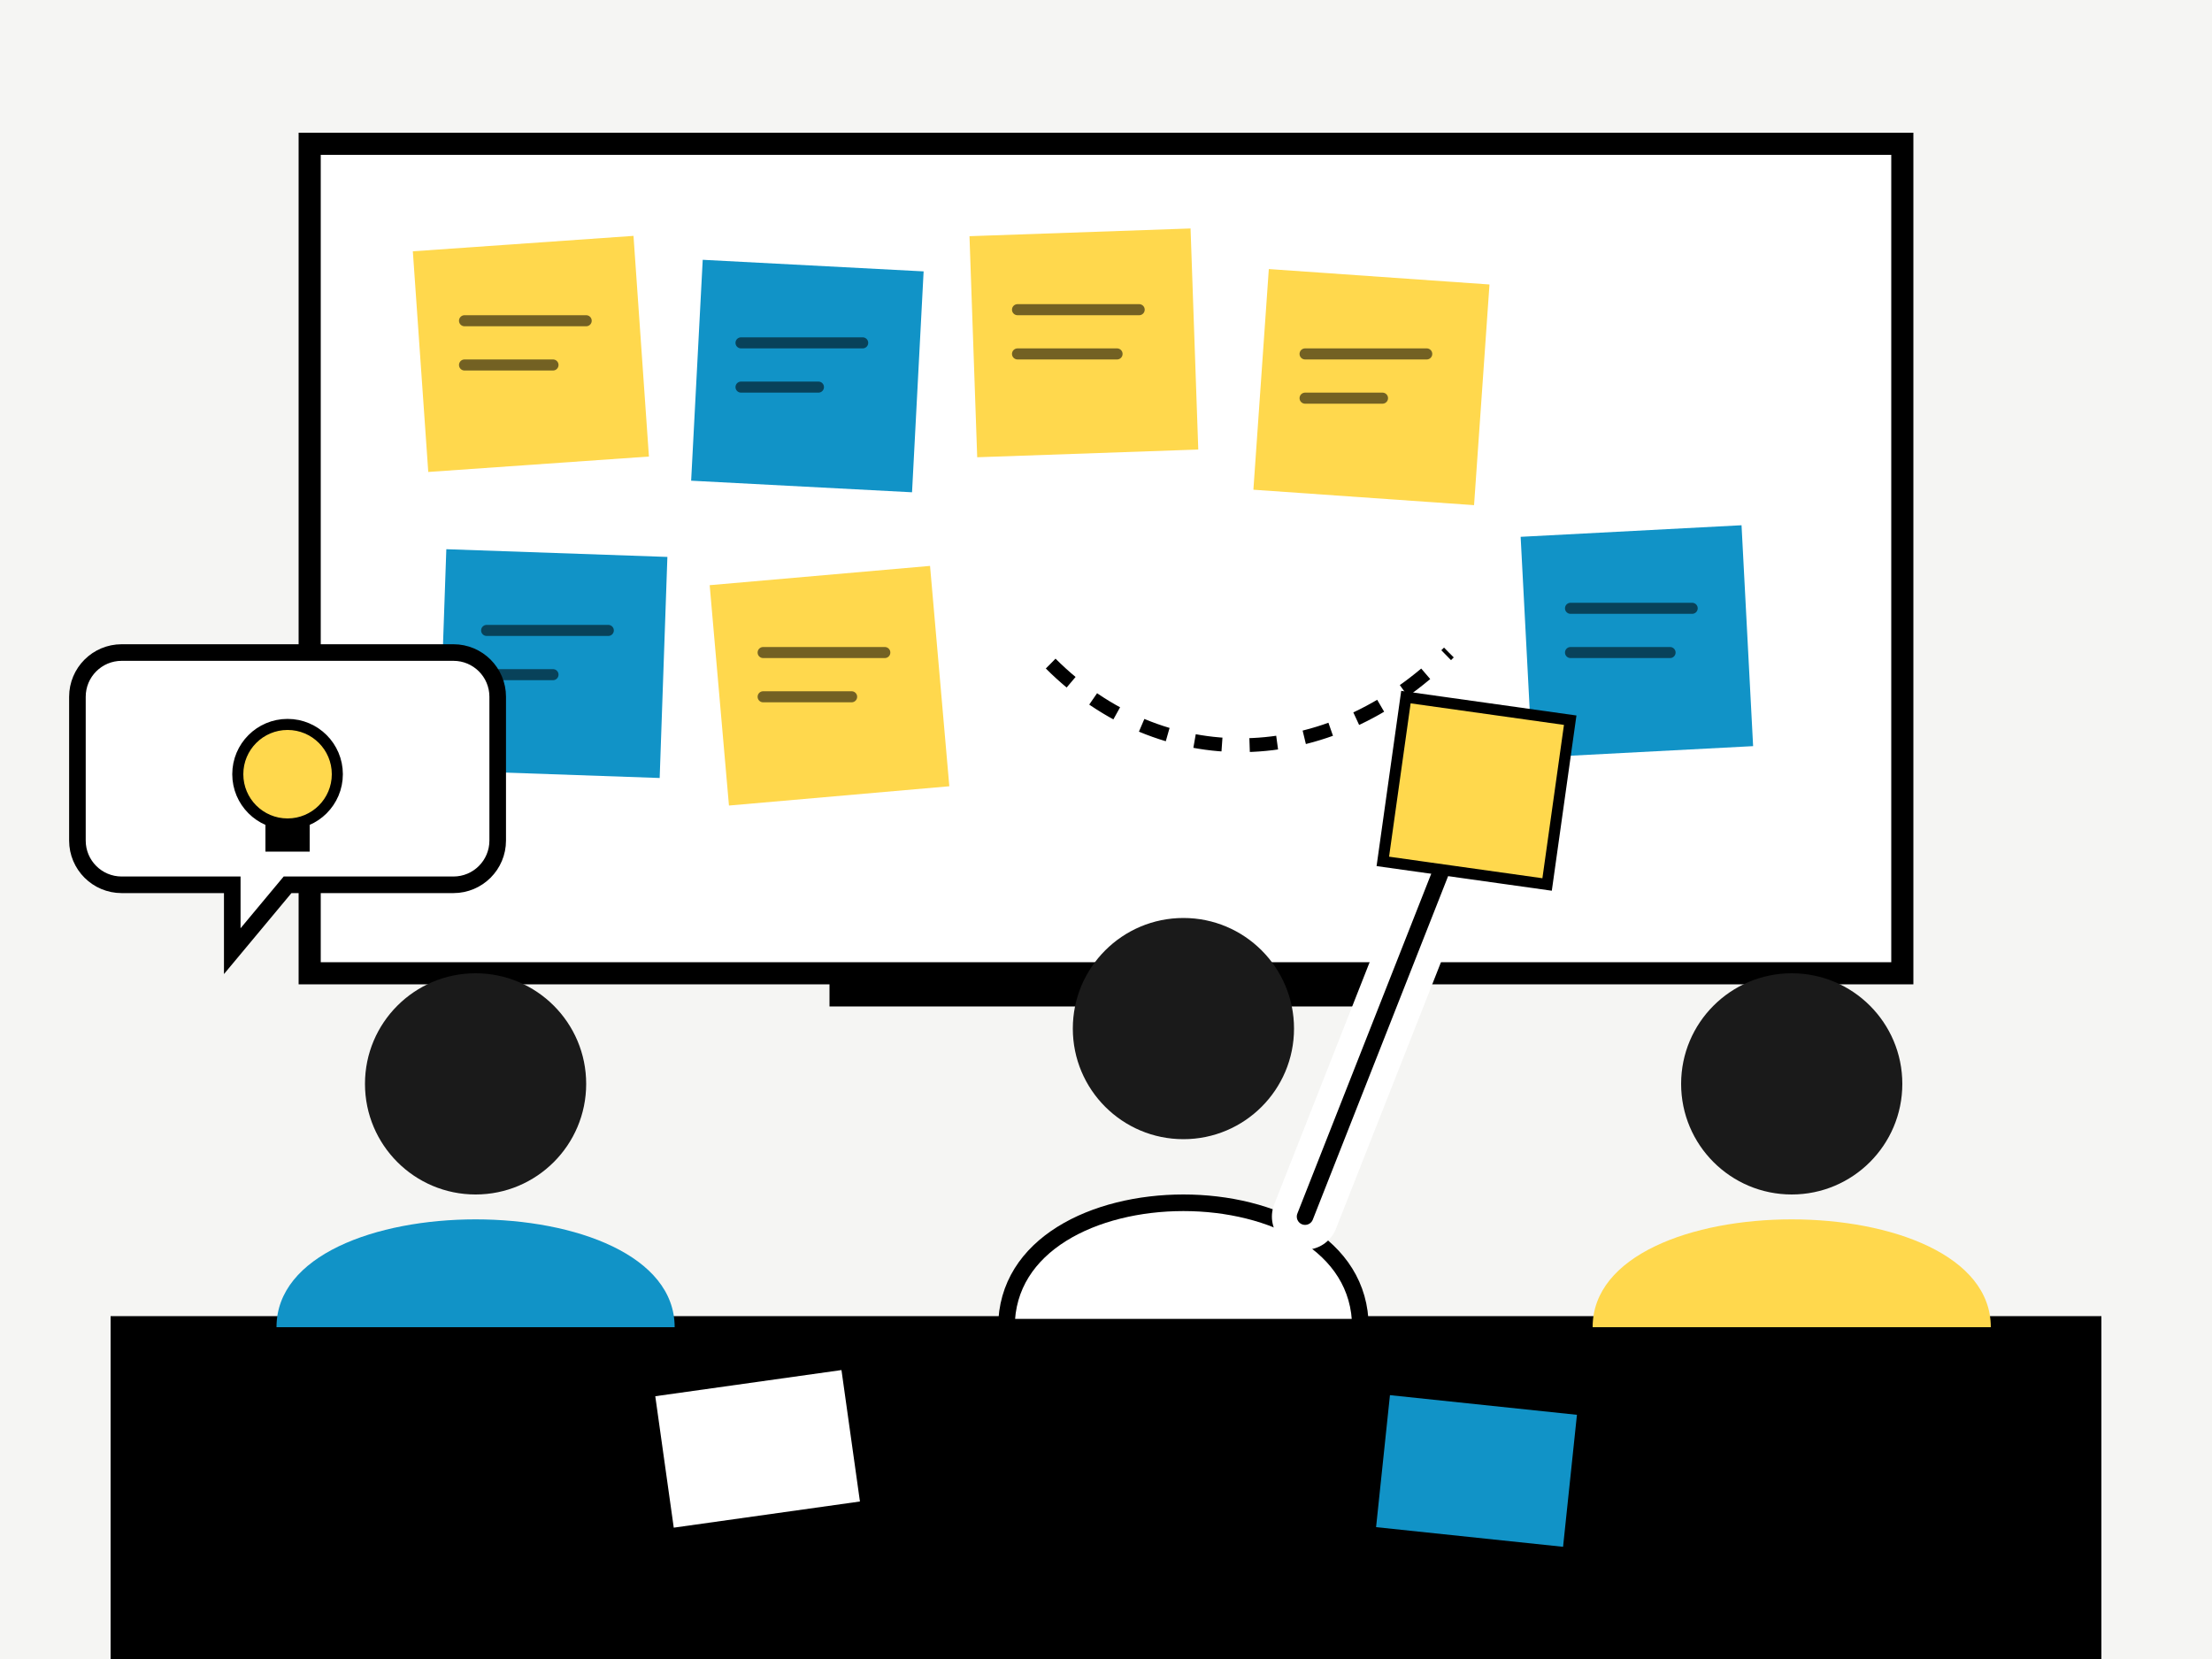
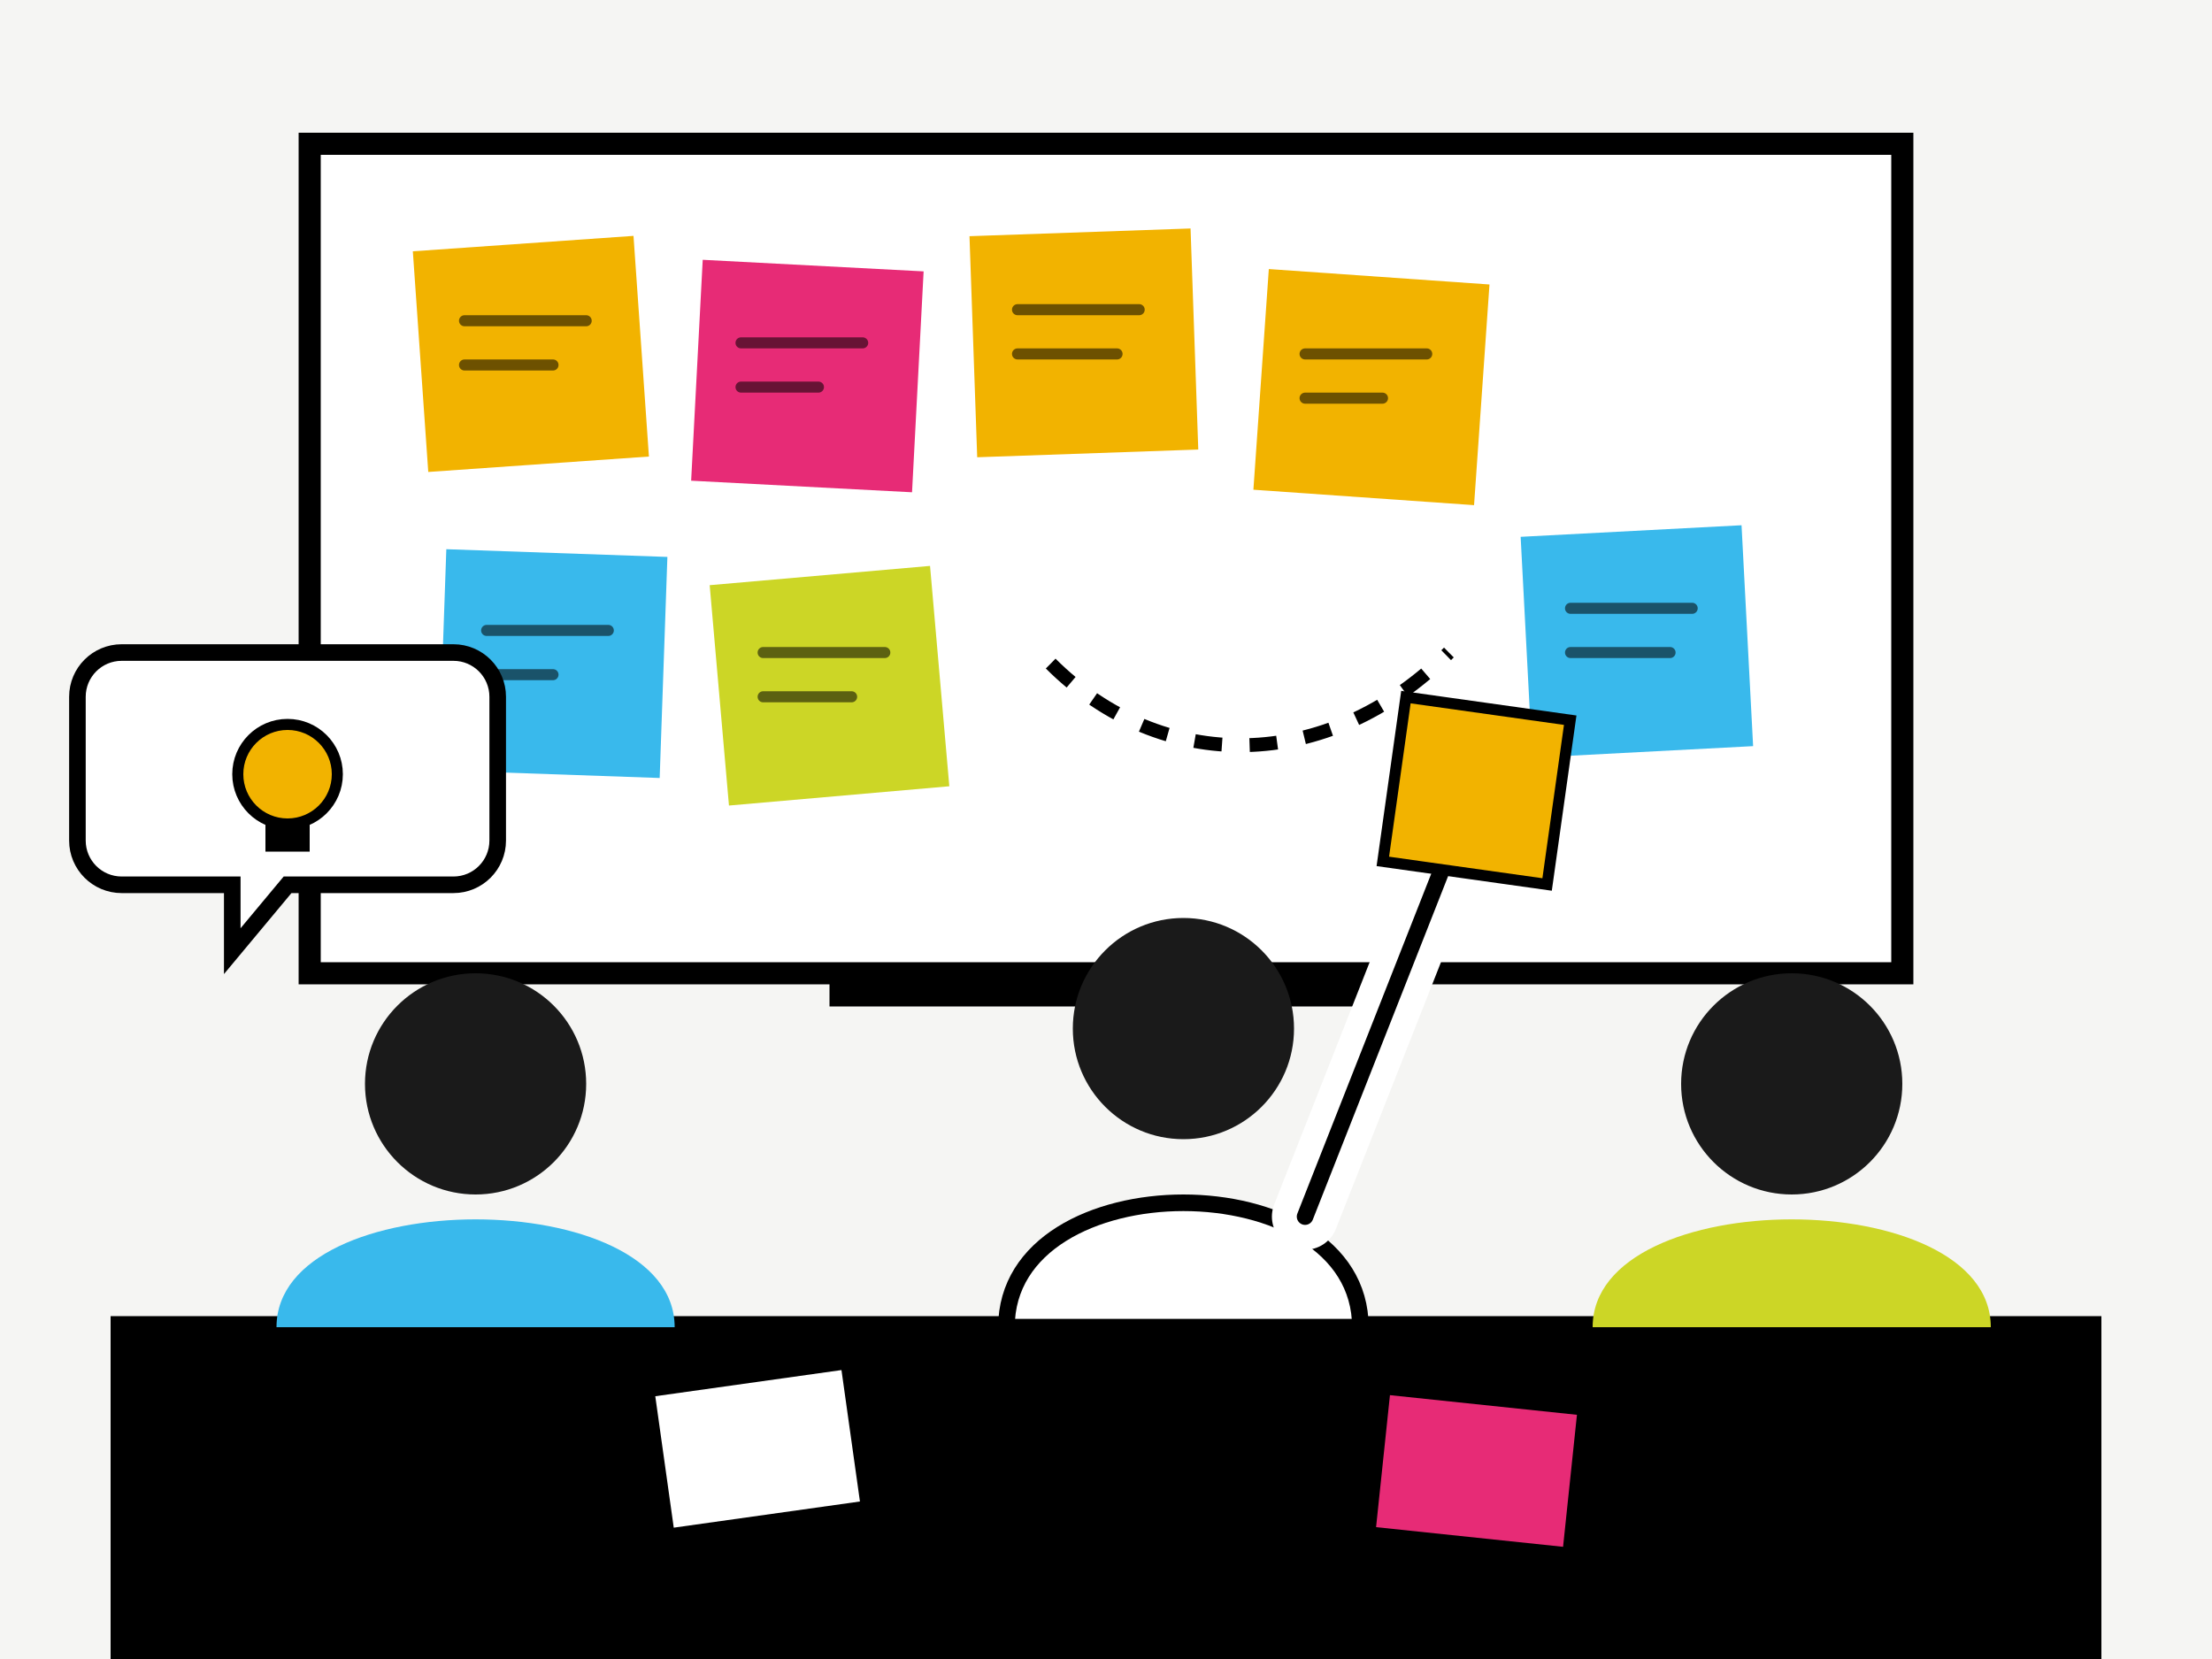
<svg xmlns="http://www.w3.org/2000/svg" viewBox="0 0 400 300" role="img" aria-labelledby="t">
  <rect width="400" height="300" fill="#f5f5f3" />
  <rect x="56" y="26" width="288" height="150" fill="#fff" stroke="#000" stroke-width="4" />
  <rect x="150" y="176" width="100" height="6" fill="#000" />
  <g>
-     <rect x="76" y="44" width="40" height="40" fill="#ffd84d" transform="rotate(-4 96 64)" />
-     <rect x="126" y="48" width="40" height="40" fill="#1193c7" transform="rotate(3 146 68)" />
-     <rect x="176" y="42" width="40" height="40" fill="#ffd84d" transform="rotate(-2 196 62)" />
-     <rect x="80" y="100" width="40" height="40" fill="#1193c7" transform="rotate(2 100 120)" />
-     <rect x="130" y="104" width="40" height="40" fill="#ffd84d" transform="rotate(-5 150 124)" />
-     <rect x="228" y="50" width="40" height="40" fill="#ffd84d" transform="rotate(4 248 70)" />
-     <rect x="276" y="96" width="40" height="40" fill="#1193c7" transform="rotate(-3 296 116)" />
+     <rect x="76" y="44" width="40" height="40" fill="#f2b300" transform="rotate(-4 96 64)" />
+     <rect x="126" y="48" width="40" height="40" fill="#e72b76" transform="rotate(3 146 68)" />
+     <rect x="176" y="42" width="40" height="40" fill="#f2b300" transform="rotate(-2 196 62)" />
+     <rect x="80" y="100" width="40" height="40" fill="#39b9ec" transform="rotate(2 100 120)" />
+     <rect x="130" y="104" width="40" height="40" fill="#ccd626" transform="rotate(-5 150 124)" />
+     <rect x="228" y="50" width="40" height="40" fill="#f2b300" transform="rotate(4 248 70)" />
+     <rect x="276" y="96" width="40" height="40" fill="#39b9ec" transform="rotate(-3 296 116)" />
  </g>
  <g stroke="#000" stroke-width="2" stroke-linecap="round" opacity=".55">
    <path d="M84 58h22M84 66h16" />
    <path d="M134 62h22M134 70h14" />
    <path d="M184 56h22M184 64h18" />
    <path d="M88 114h22M88 122h12" />
    <path d="M138 118h22M138 126h16" />
    <path d="M236 64h22M236 72h14" />
    <path d="M284 110h22M284 118h18" />
  </g>
  <path d="M190 120 C210 140 240 140 262 118" fill="none" stroke="#000" stroke-width="2.5" stroke-dasharray="5 5" />
  <rect x="20" y="238" width="360" height="62" fill="#000" />
  <g>
    <circle cx="86" cy="196" r="20" fill="#1a1a1a" />
-     <path d="M50 240 C50 214 122 214 122 240 Z" fill="#1193c7" />
+     <path d="M50 240 C50 214 122 214 122 240 Z" fill="#39b9ec" />
  </g>
  <g>
    <circle cx="214" cy="186" r="20" fill="#1a1a1a" />
    <path d="M182 240 C182 210 246 210 246 240 Z" fill="#fff" stroke="#000" stroke-width="3" />
    <path d="M236 220 L262 154" stroke="#fff" stroke-width="12" stroke-linecap="round" />
    <path d="M236 220 L262 154" stroke="#000" stroke-width="3" stroke-linecap="round" fill="none" />
-     <rect x="252" y="128" width="30" height="30" fill="#ffd84d" stroke="#000" stroke-width="2" transform="rotate(8 267 143)" />
+     <rect x="252" y="128" width="30" height="30" fill="#f2b300" stroke="#000" stroke-width="2" transform="rotate(8 267 143)" />
  </g>
  <g>
    <circle cx="324" cy="196" r="20" fill="#1a1a1a" />
-     <path d="M288 240 C288 214 360 214 360 240 Z" fill="#ffd84d" />
+     <path d="M288 240 C288 214 360 214 360 240 Z" fill="#ccd626" />
  </g>
  <g>
    <path d="M18 128 h60 a8 8 0 0 1 8 8 v26 a8 8 0 0 1 -8 8 h-30 l-10 12 v-12 h-20 a8 8 0 0 1 -8 -8 v-26 a8 8 0 0 1 8 -8z" fill="#fff" stroke="#000" stroke-width="3" transform="translate(4 -10)" />
-     <circle cx="52" cy="140" r="9" fill="#ffd84d" stroke="#000" stroke-width="2" />
+     <circle cx="52" cy="140" r="9" fill="#f2b300" stroke="#000" stroke-width="2" />
    <rect x="48" y="149" width="8" height="5" fill="#000" />
  </g>
  <rect x="120" y="250" width="34" height="24" fill="#fff" transform="rotate(-8 137 262)" />
-   <rect x="250" y="254" width="34" height="24" fill="#1193c7" transform="rotate(6 267 266)" />
+   <rect x="250" y="254" width="34" height="24" fill="#e72b76" transform="rotate(6 267 266)" />
</svg>
